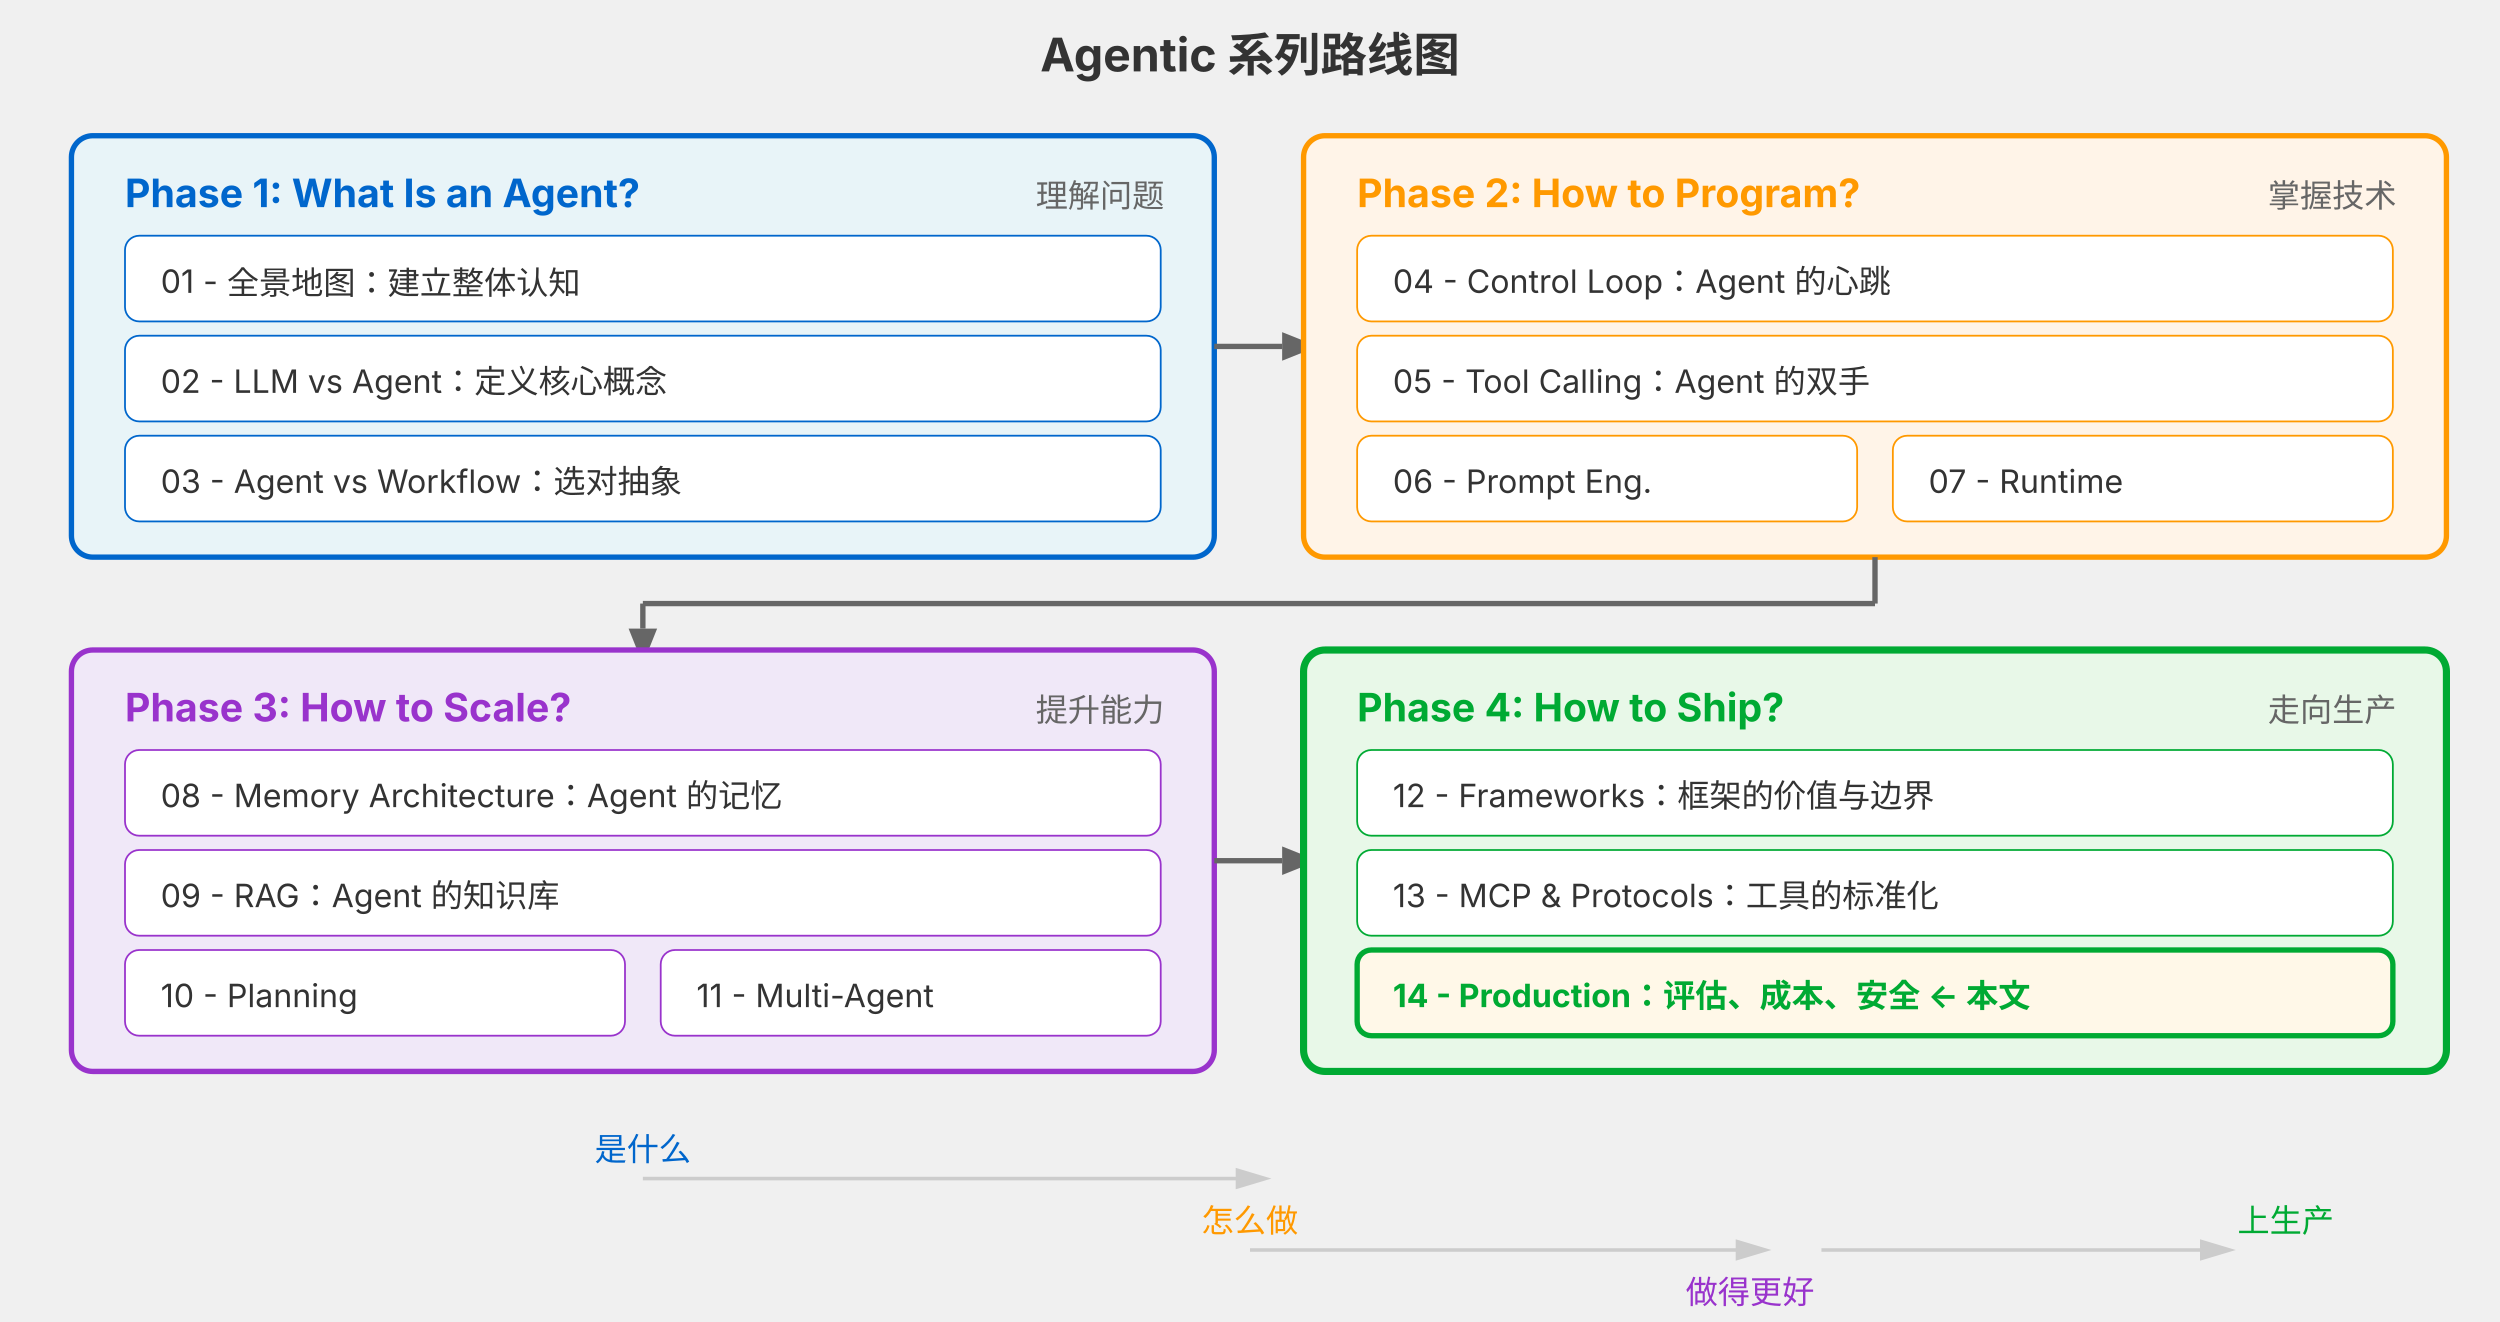
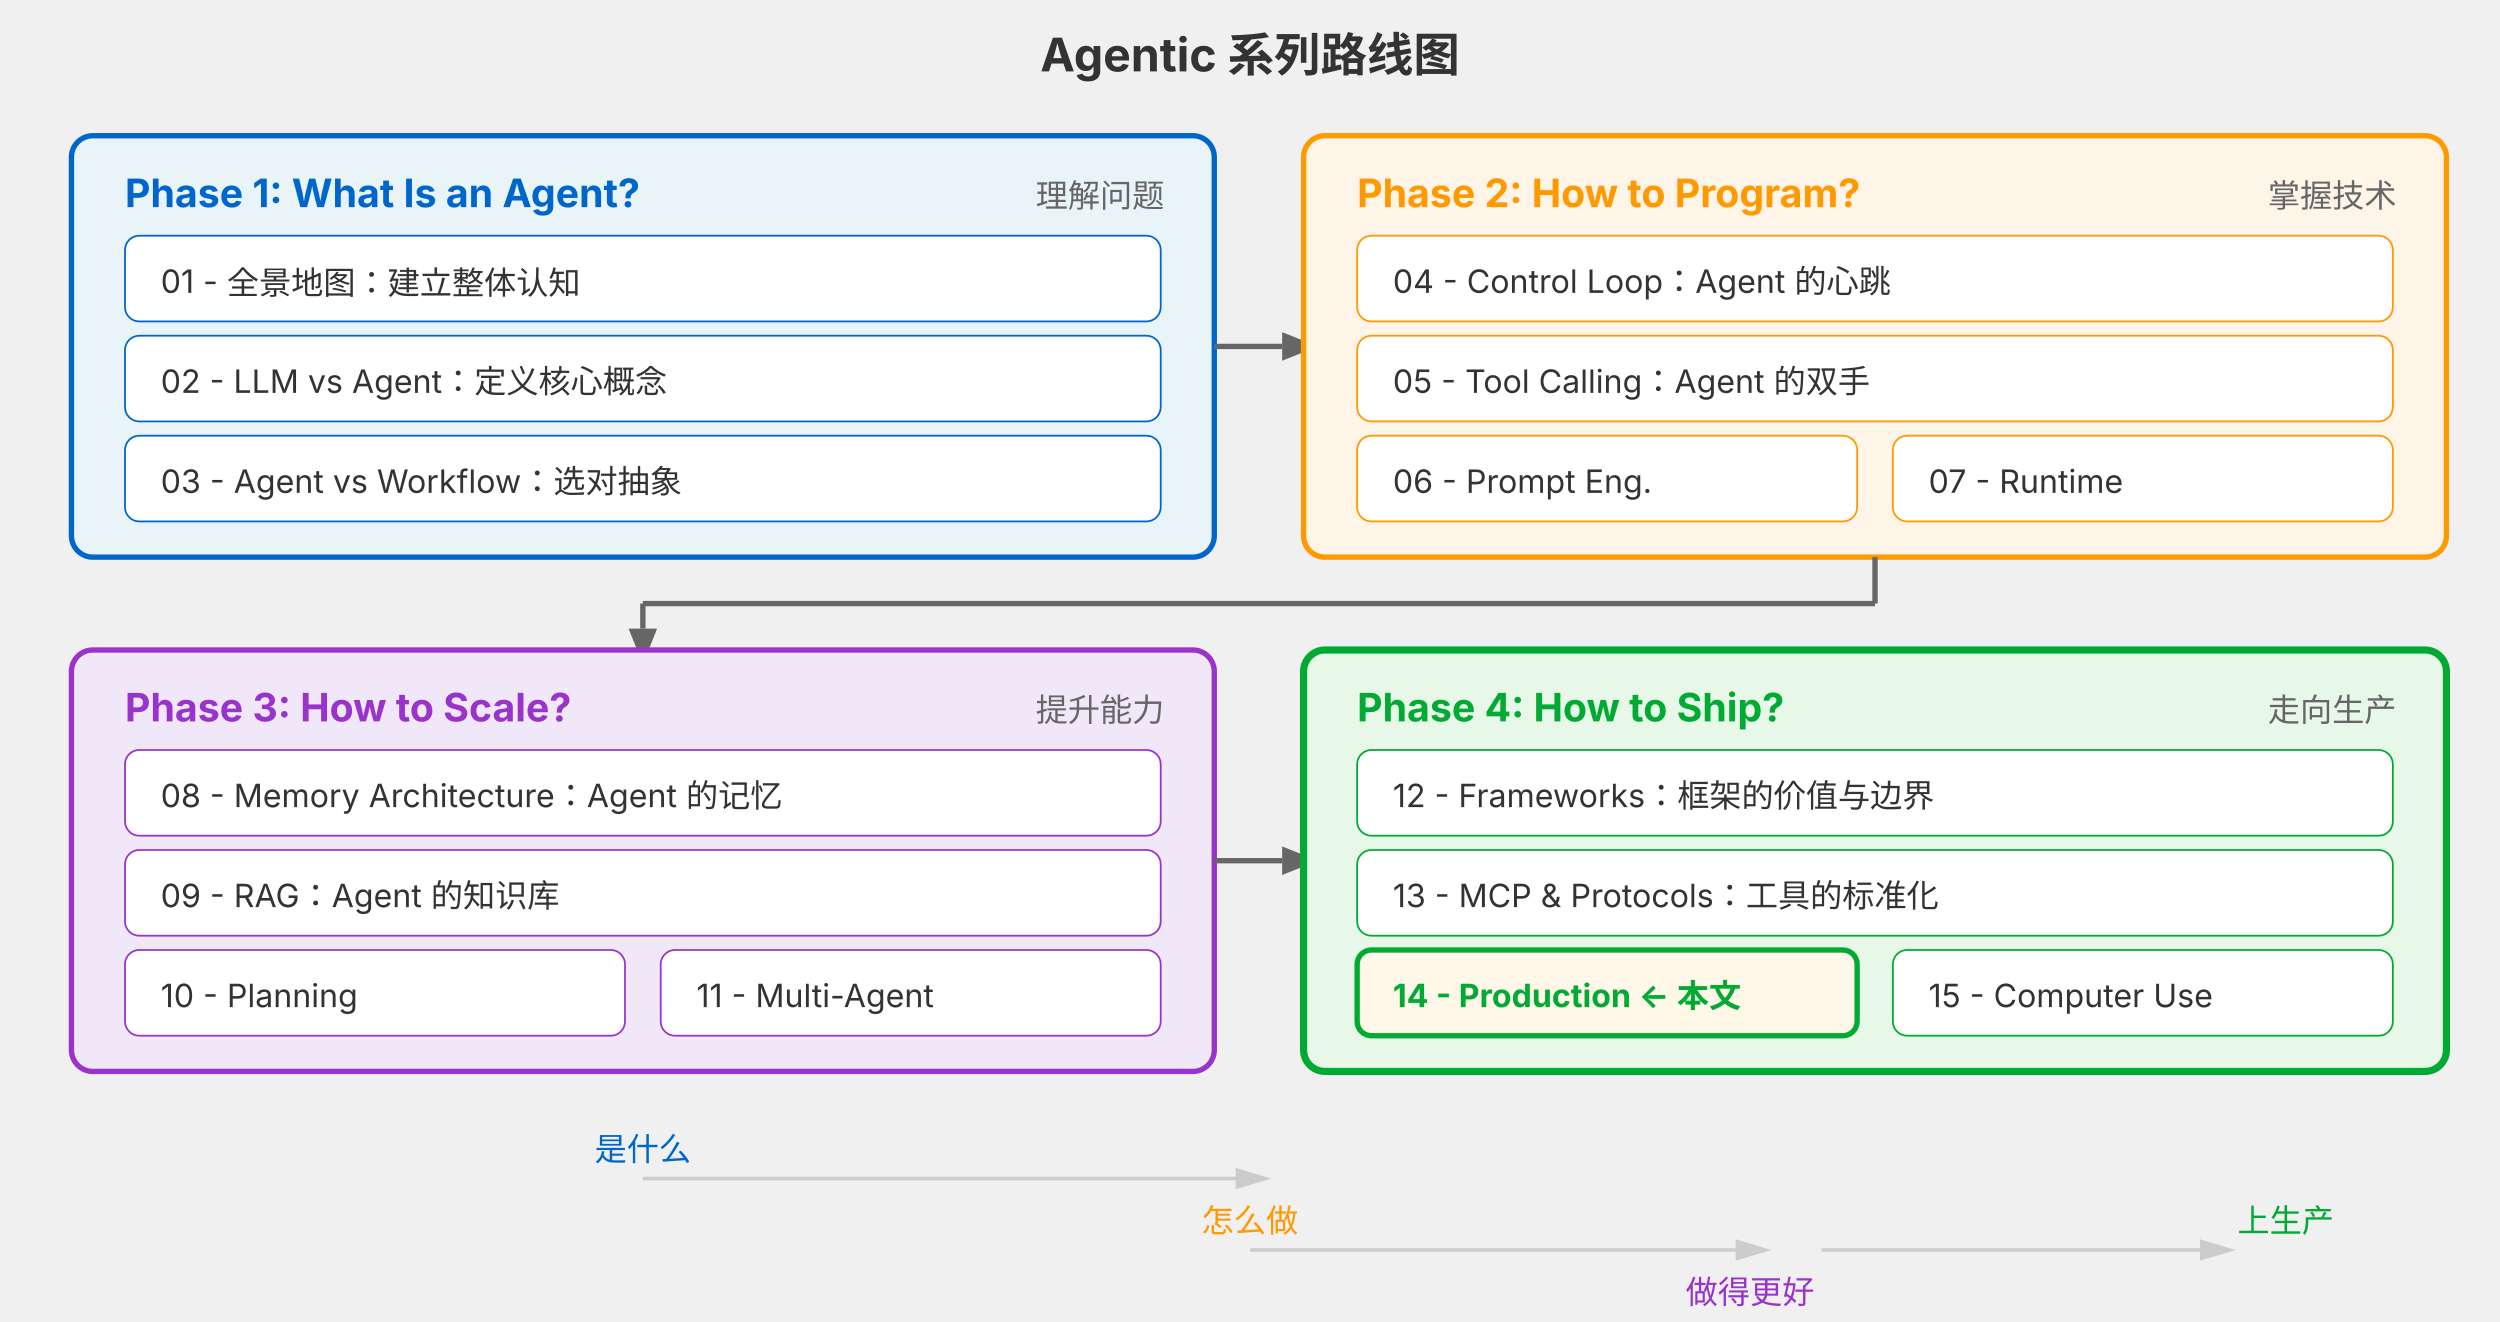
<svg xmlns="http://www.w3.org/2000/svg" viewBox="0 0 700 370" font-family="system-ui, -apple-system, 'PingFang SC', sans-serif">
  <text x="350" y="20" font-size="13" font-weight="bold" text-anchor="middle" fill="#333">Agentic 系列路线图</text>
  <rect x="20" y="38" width="320" height="118" rx="6" fill="#e8f4f8" stroke="#0066cc" stroke-width="1.5" />
  <text x="35" y="58" font-size="11" font-weight="bold" fill="#0066cc">Phase 1: What Is an Agent?</text>
  <text x="290" y="58" font-size="9" fill="#666">理解问题</text>
  <rect x="35" y="66" width="290" height="24" rx="4" fill="#fff" stroke="#0066cc" stroke-width="0.5" />
  <text x="45" y="82" font-size="9" fill="#333">01 - 全景地图：建立整体认知</text>
  <rect x="35" y="94" width="290" height="24" rx="4" fill="#fff" stroke="#0066cc" stroke-width="0.5" />
  <text x="45" y="110" font-size="9" fill="#333">02 - LLM vs Agent：定义核心概念</text>
  <rect x="35" y="122" width="290" height="24" rx="4" fill="#fff" stroke="#0066cc" stroke-width="0.5" />
  <text x="45" y="138" font-size="9" fill="#333">03 - Agent vs Workflow：选对抽象</text>
  <line x1="340" y1="97" x2="359" y2="97" stroke="#666" stroke-width="1.5" />
  <polygon points="359,93 369,97 359,101" fill="#666" />
  <rect x="365" y="38" width="320" height="118" rx="6" fill="#fff4e8" stroke="#ff9900" stroke-width="1.5" />
  <text x="380" y="58" font-size="11" font-weight="bold" fill="#ff9900">Phase 2: How to Program?</text>
  <text x="635" y="58" font-size="9" fill="#666">掌握技术</text>
  <rect x="380" y="66" width="290" height="24" rx="4" fill="#fff" stroke="#ff9900" stroke-width="0.5" />
  <text x="390" y="82" font-size="9" fill="#333">04 - Control Loop：Agent 的心跳</text>
  <rect x="380" y="94" width="290" height="24" rx="4" fill="#fff" stroke="#ff9900" stroke-width="0.5" />
  <text x="390" y="110" font-size="9" fill="#333">05 - Tool Calling：Agent 的双手</text>
  <rect x="380" y="122" width="140" height="24" rx="4" fill="#fff" stroke="#ff9900" stroke-width="0.5" />
  <text x="390" y="138" font-size="9" fill="#333">06 - Prompt Eng.</text>
  <rect x="530" y="122" width="140" height="24" rx="4" fill="#fff" stroke="#ff9900" stroke-width="0.5" />
  <text x="540" y="138" font-size="9" fill="#333">07 - Runtime</text>
  <line x1="525" y1="156" x2="525" y2="169" stroke="#666" stroke-width="1.5" />
  <line x1="525" y1="169" x2="180" y2="169" stroke="#666" stroke-width="1.5" />
  <line x1="180" y1="169" x2="180" y2="176" stroke="#666" stroke-width="1.5" />
  <polygon points="176,176 180,186 184,176" fill="#666" />
  <rect x="20" y="182" width="320" height="118" rx="6" fill="#f0e8f8" stroke="#9933cc" stroke-width="1.5" />
  <text x="35" y="202" font-size="11" font-weight="bold" fill="#9933cc">Phase 3: How to Scale?</text>
  <text x="290" y="202" font-size="9" fill="#666">提升能力</text>
  <rect x="35" y="210" width="290" height="24" rx="4" fill="#fff" stroke="#9933cc" stroke-width="0.5" />
  <text x="45" y="226" font-size="9" fill="#333">08 - Memory Architecture：Agent 的记忆</text>
  <rect x="35" y="238" width="290" height="24" rx="4" fill="#fff" stroke="#9933cc" stroke-width="0.5" />
  <text x="45" y="254" font-size="9" fill="#333">09 - RAG：Agent 的知识库</text>
  <rect x="35" y="266" width="140" height="24" rx="4" fill="#fff" stroke="#9933cc" stroke-width="0.5" />
  <text x="45" y="282" font-size="9" fill="#333">10 - Planning</text>
  <rect x="185" y="266" width="140" height="24" rx="4" fill="#fff" stroke="#9933cc" stroke-width="0.5" />
  <text x="195" y="282" font-size="9" fill="#333">11 - Multi-Agent</text>
  <line x1="340" y1="241" x2="359" y2="241" stroke="#666" stroke-width="1.5" />
  <polygon points="359,237 369,241 359,245" fill="#666" />
  <rect x="365" y="182" width="320" height="118" rx="6" fill="#e8f8e8" stroke="#00aa33" stroke-width="2" />
  <text x="380" y="202" font-size="11" font-weight="bold" fill="#00aa33">Phase 4: How to Ship?</text>
  <text x="635" y="202" font-size="9" fill="#666">走向生产</text>
  <rect x="380" y="210" width="290" height="24" rx="4" fill="#fff" stroke="#00aa33" stroke-width="0.5" />
  <text x="390" y="226" font-size="9" fill="#333">12 - Frameworks：框架的价值与边界</text>
  <rect x="380" y="238" width="290" height="24" rx="4" fill="#fff" stroke="#00aa33" stroke-width="0.5" />
  <text x="390" y="254" font-size="9" fill="#333">13 - MCP &amp; Protocols：工具的标准化</text>
-   <rect x="380" y="266" width="290" height="24" rx="4" fill="#fff8e8" stroke="#00aa33" stroke-width="1.5" />
-   <text x="390" y="282" font-size="9" font-weight="bold" fill="#00aa33">14 - Production：评估、成本、安全 ← 本文</text>
+   <rect x="380" y="266" width="140" height="24" rx="4" fill="#fff8e8" stroke="#00aa33" stroke-width="1.5" />
+   <text x="390" y="282" font-size="9" font-weight="bold" fill="#00aa33">14 - Production ← 本文</text>
+   <rect x="530" y="266" width="140" height="24" rx="4" fill="#fff" stroke="#00aa33" stroke-width="0.5" />
+   <text x="540" y="282" font-size="9" fill="#333">15 - Computer Use</text>
  <text x="180" y="325" font-size="9" text-anchor="middle" fill="#0066cc">是什么</text>
  <line x1="180" y1="330" x2="350" y2="330" stroke="#ccc" stroke-width="1" />
  <polygon points="346,327 356,330 346,333" fill="#ccc" />
  <text x="350" y="345" font-size="9" text-anchor="middle" fill="#ff9900">怎么做</text>
  <line x1="350" y1="350" x2="490" y2="350" stroke="#ccc" stroke-width="1" />
  <polygon points="486,347 496,350 486,353" fill="#ccc" />
  <text x="490" y="365" font-size="9" text-anchor="middle" fill="#9933cc">做得更好</text>
  <line x1="510" y1="350" x2="620" y2="350" stroke="#ccc" stroke-width="1" />
  <polygon points="616,347 626,350 616,353" fill="#ccc" />
  <text x="640" y="345" font-size="9" text-anchor="middle" fill="#00aa33">上生产</text>
</svg>
